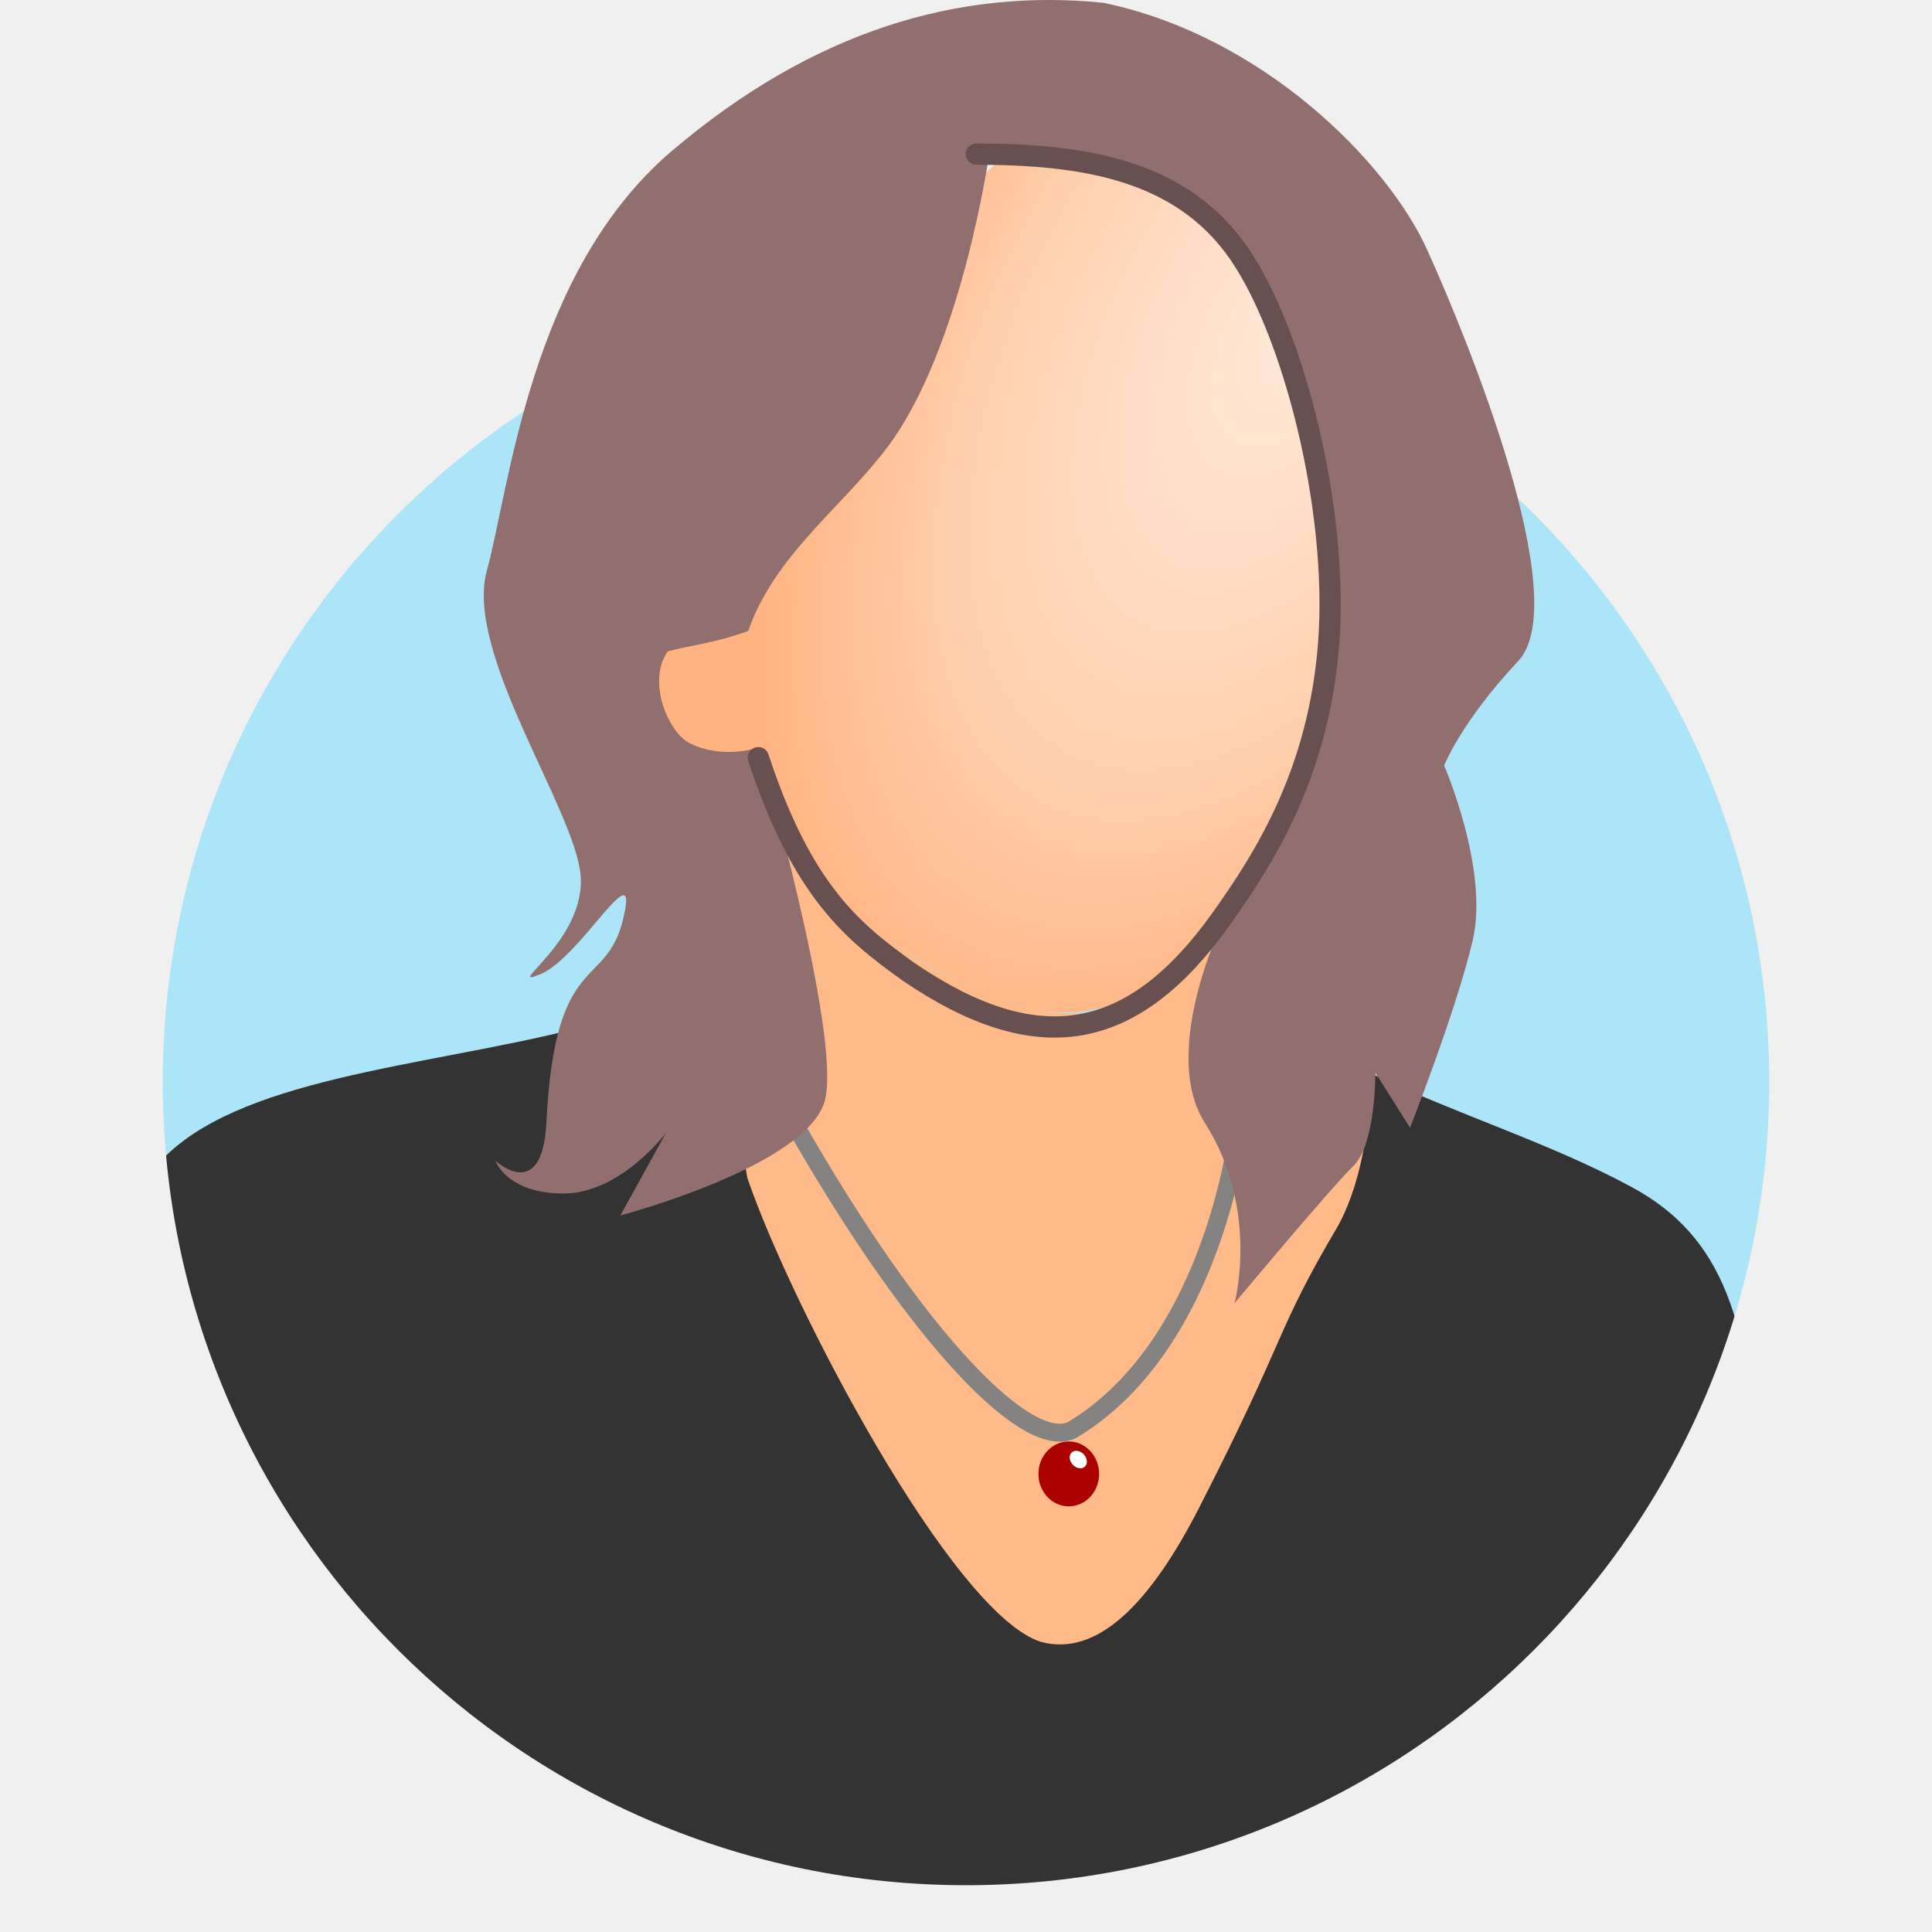
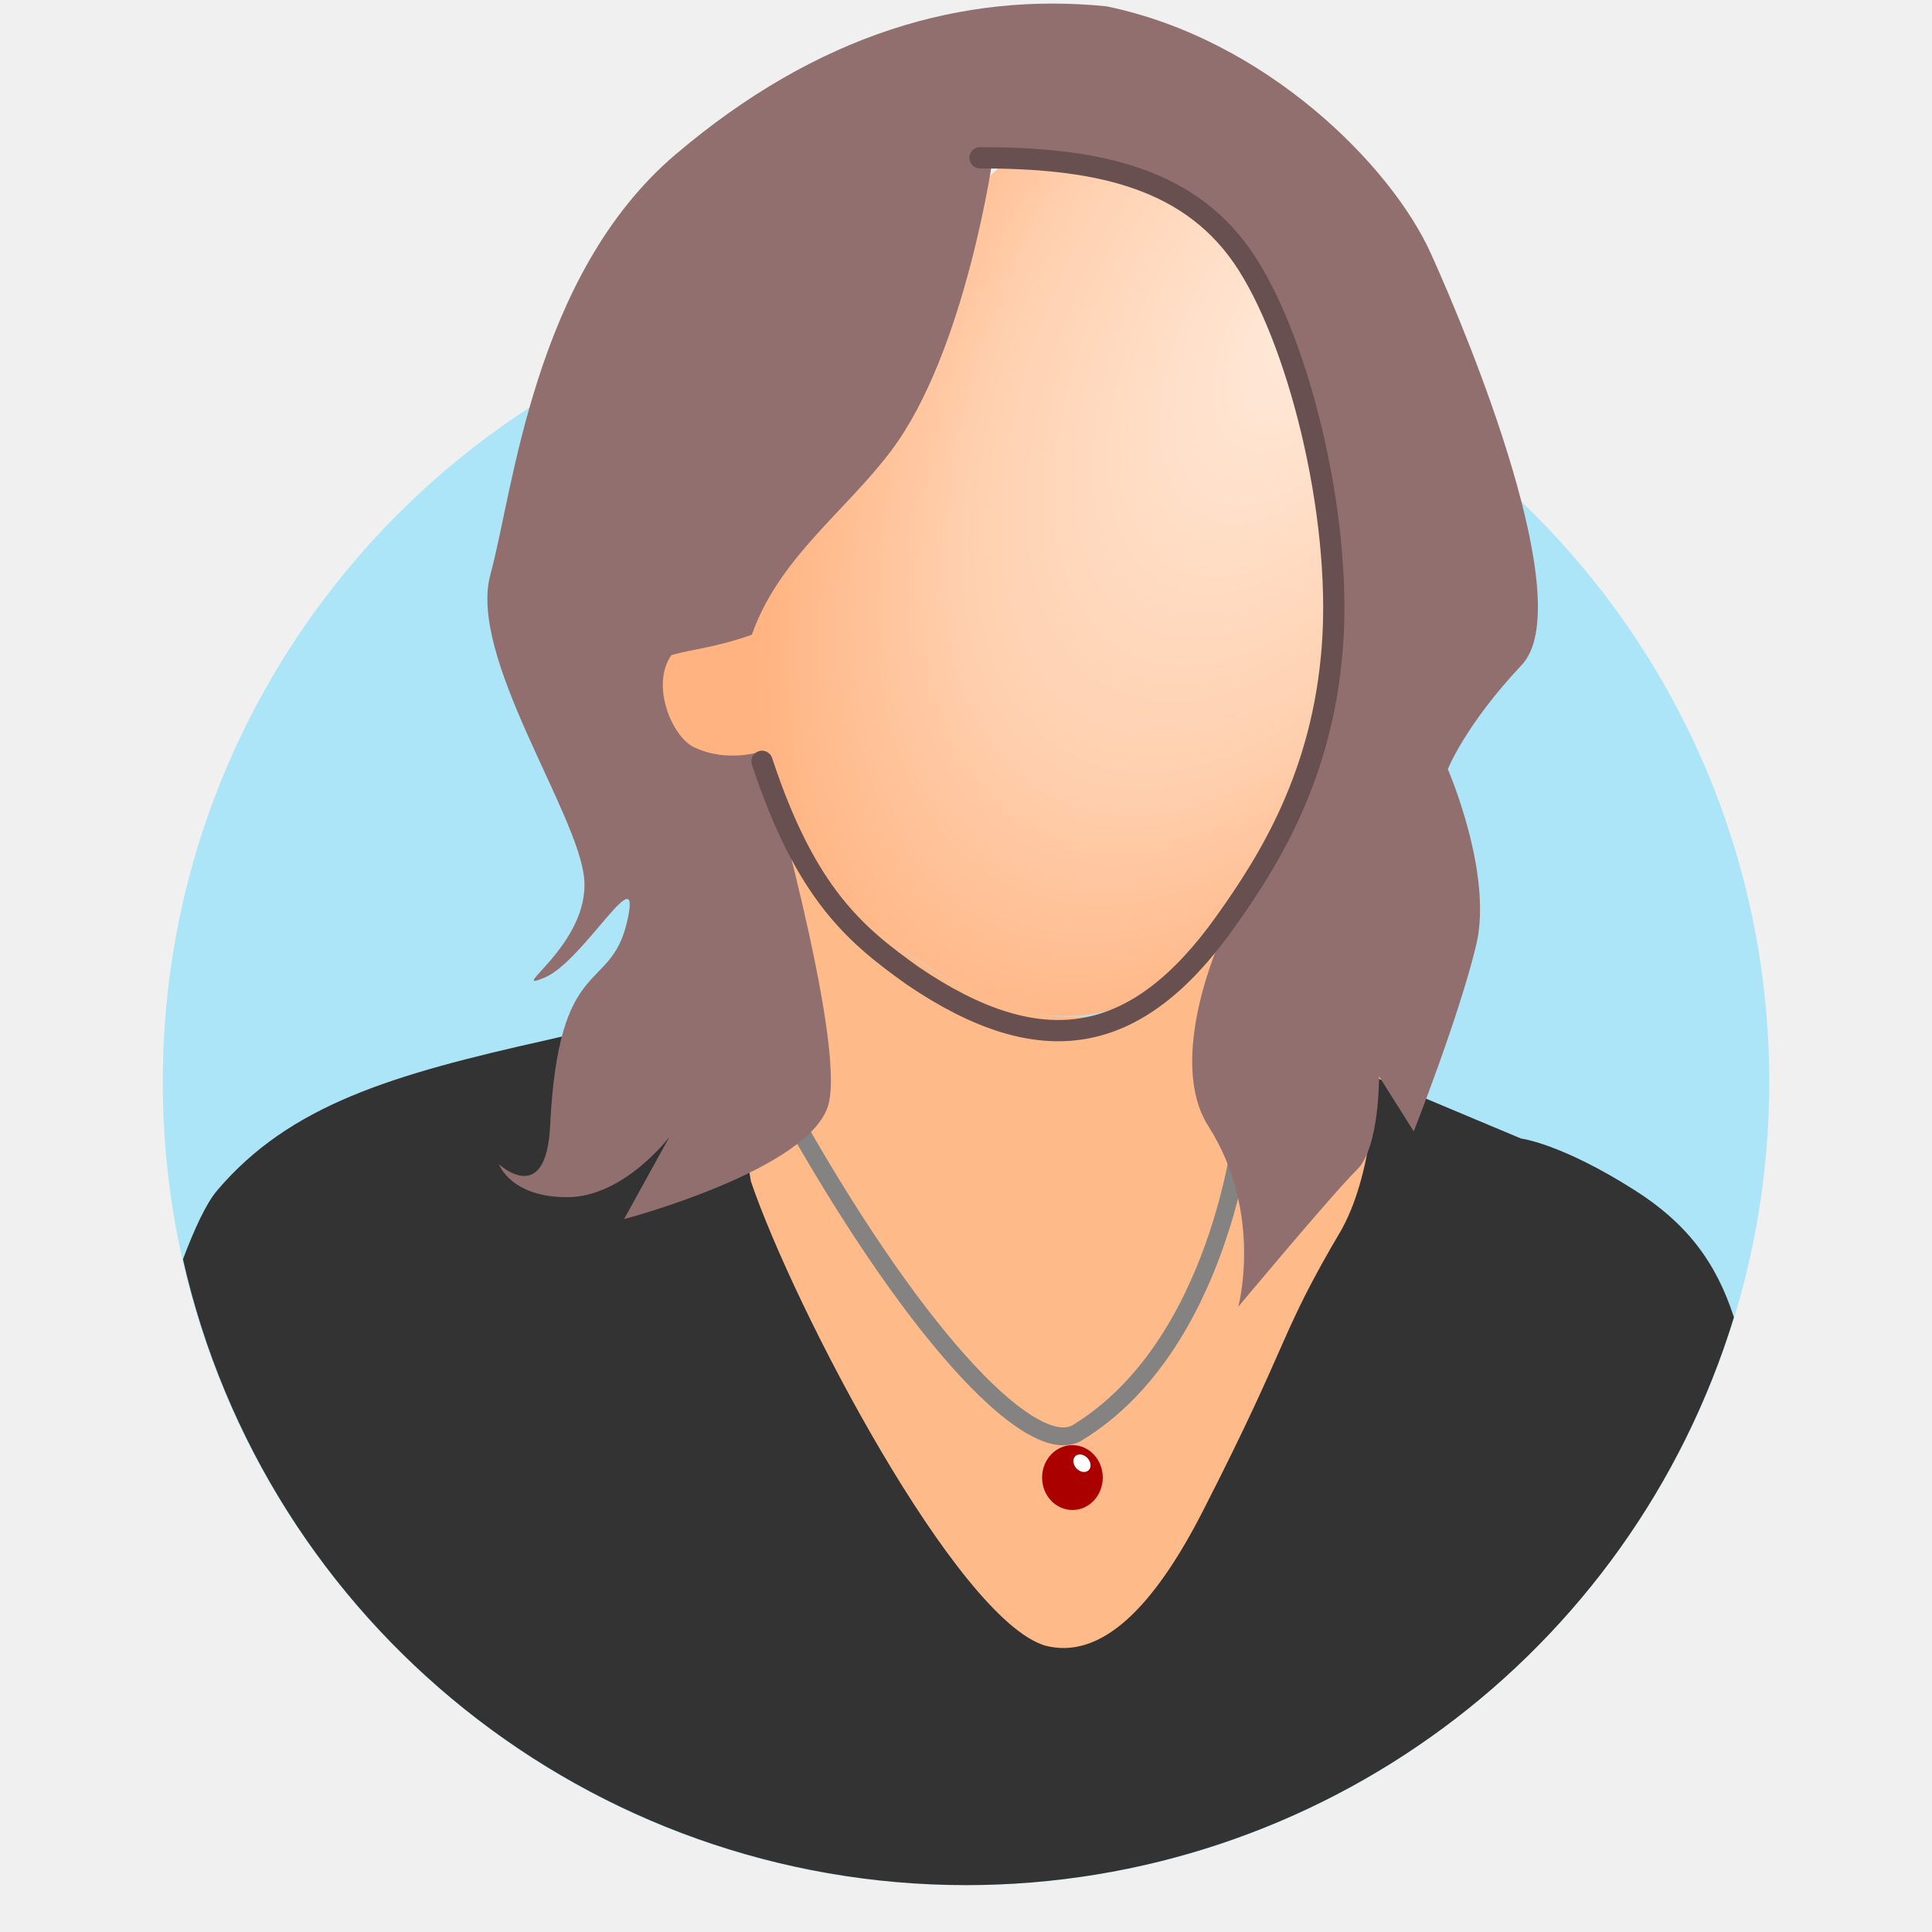
<svg xmlns="http://www.w3.org/2000/svg" xmlns:xlink="http://www.w3.org/1999/xlink" width="100" height="100" viewBox="0 0 26.458 26.458" version="1.1" id="svg2787">
  <defs id="defs2784">
-     <radialGradient xlink:href="#linearGradient26559" id="radialGradient26561-8-4" cx="50.035" cy="10.592" fx="50.035" fy="10.592" r="5.772" gradientTransform="matrix(-0.8942386,1.669439,0.931599,0.465422,52.61659,-83.89766)" gradientUnits="userSpaceOnUse" />
    <linearGradient id="linearGradient26559">
      <stop style="stop-color:#ffe9d9;stop-opacity:1;" offset="0" id="stop26555" />
      <stop style="stop-color:#ffd0af;stop-opacity:1;" offset="0.608" id="stop26563" />
      <stop style="stop-color:#ffb380;stop-opacity:1;" offset="1" id="stop26557" />
    </linearGradient>
-     <radialGradient xlink:href="#linearGradient26559" id="radialGradient26561-8-4-3" cx="50.035" cy="10.592" fx="50.035" fy="10.592" r="5.772" gradientTransform="matrix(-0.8942386,1.669439,0.931599,0.465422,52.51658,-82.31016)" gradientUnits="userSpaceOnUse" />
+     <radialGradient xlink:href="#linearGradient26559" id="radialGradient26561-8-4-3" cx="50.035" cy="10.592" fx="50.035" fy="10.592" r="5.772" gradientTransform="matrix(-0.8942386,1.669439,0.931599,0.465422,26.26525,-85.10766)" gradientUnits="userSpaceOnUse" />
    <mask maskUnits="userSpaceOnUse" id="mask10222">
      <circle style="fill:#ffffff;fill-opacity:1;fill-rule:evenodd;stroke-width:0.224" id="circle10224" cx="13.229" cy="14.817" r="11" />
    </mask>
  </defs>
  <g id="layer1">
    <circle style="fill:#ace5f7;fill-opacity:1;fill-rule:evenodd;stroke-width:0.224" id="path29876" cx="13.229" cy="14.817" r="11" />
-     <rect style="fill:#9dd2e3;fill-opacity:1;fill-rule:evenodd;stroke-width:0.229" id="rect26083" width="22.858" height="22.858" x="-29.902" y="-4.6" rx="0.864" ry="0.864" />
-     <path id="path13238-1-2-5-8" style="fill:#ffba8a;fill-opacity:1;stroke:#000000;stroke-width:0;stroke-linecap:butt;stroke-linejoin:miter;stroke-dasharray:none;stroke-opacity:1" d="m 16.819,12.637 c 0.67,0.618 1.134,0.348 1.469,1.214 0.46,1.189 0.868,0.709 0.979,1.256 0.113,0.558 -0.348,1.377 -0.524,1.962 -0.349,1.159 -1.958,2.884 -2.387,3.836 -0.429,0.953 -1.276,1.676 -2.215,2.139 -0.939,0.463 -2.649,-0.15 -3.078,-0.124 -0.429,0.026 -1.064,-3.046 -1.305,-3.921 -0.241,-0.875 -1.716,-1.545 -0.268,-3.373 1.448,-1.828 0.766,-3.594 0.739,-3.929 -0.027,-0.335 0.969,0.241 1.156,0.447 0.188,0.206 0.956,1 2.076,1.468 0.988,0.413 1.873,0.308 2.087,-0.053 0.215,-0.36 1.432,-1.475 1.432,-1.475 z" />
-     <path style="fill:url(#radialGradient26561-8-4);fill-opacity:1;stroke:#000000;stroke-width:0;stroke-linecap:butt;stroke-linejoin:miter;stroke-dasharray:none;stroke-opacity:1" d="m 17.218,3.214 c 0.607,0.874 1.062,3.502 1.175,4.279 0.264,1.818 -0.616,4.634 -1.42,5.225 -0.891,0.655 -1.525,1.059 -2.132,1.131 -0.91,0.109 -1.801,-0.364 -2.712,-1.02 -0.641,-0.462 -1.32,-0.833 -1.73,-1.782 -0.096,-0.223 -0.156,-0.234 -0.252,-0.474 -0.039,-0.098 -0.065,-0.072 -0.396,-0.032 C 9.548,10.567 8.435,9.18 8.356,8.776 8.303,8.501 10.104,8.511 10.154,8.362 10.685,6.76 11.305,7.095 11.457,6.294 11.609,5.493 12.539,3.068 13.726,2.175 15.208,2.313 16.232,2.34 17.218,3.214 Z" id="path12892-7-4-9-0" />
-     <path style="fill:#333333;fill-opacity:1;stroke:#000000;stroke-width:0;stroke-linecap:butt;stroke-linejoin:miter;stroke-dasharray:none;stroke-opacity:0" d="M 0.695,24.419 C 0.029,24.448 0.344,24.022 0.634,23.366 1.024,22.485 1.255,21.149 1.431,20.585 1.696,19.732 1.248,17.283 2.005,16.147 c 0.853,-1.28 3.31,-1.48 5.433,-1.953 1.891,-0.422 2.113,-0.888 2.113,-0.888 0,0 0.536,1.882 0.684,2.827 0.593,1.737 2.813,5.984 4.027,6.354 0.768,0.2 1.485,-0.522 2.161,-1.842 1.224,-2.393 1.028,-2.381 1.902,-3.859 0.465,-0.852 0.45,-2.085 0.45,-2.085 1.243,0.586 2.453,0.953 3.566,1.553 1.281,0.69 1.61,1.861 1.743,3.991 0.053,0.846 0.124,1.632 0.25,2.331 0.192,1.061 0.85,1.877 -0.184,1.853 -0.838,-0.019 -2.634,-0.042 -2.634,-0.042 -8.41,4.52 -12.84,1.08 -18.462,0.025 -0.786,0.006 -1.572,-0.01 -2.359,0.008 z" id="path3866-5-8-8" mask="url(#mask10222)" />
-     <path style="fill:none;stroke:#848382;stroke-width:0.245;stroke-linecap:round;stroke-linejoin:miter;stroke-dasharray:none;stroke-opacity:1" d="m 16.967,15.398 c 0,0 -0.304,2.975 -2.261,4.171 -0.587,0.358 -2.115,-1.165 -3.866,-4.246" id="path27717-0-1" />
-     <path style="fill:#916f6f;stroke:#000000;stroke-width:0;stroke-linecap:butt;stroke-linejoin:miter;stroke-dasharray:none;stroke-opacity:1" d="m 15.109,0.038 c 2.179,0.451 3.891,2.179 4.435,3.382 0.545,1.202 2.023,4.809 1.245,5.636 -0.778,0.827 -1.012,1.428 -1.012,1.428 0,0 0.622,1.428 0.389,2.405 -0.233,0.977 -0.856,2.555 -0.856,2.555 l -0.475,-0.754 c 0,0 0.008,0.979 -0.303,1.28 -0.311,0.301 -1.625,1.876 -1.625,1.876 0,0 0.348,-1.287 -0.408,-2.471 -0.585,-0.916 0.166,-2.56 0.166,-2.56 0,0 1.323,-1.728 1.478,-3.081 C 18.3,8.379 17.91,4.171 16.588,2.969 15.421,1.908 13.553,2.067 13.553,2.067 c 0,0 -0.372,2.692 -1.401,4.058 -0.622,0.827 -1.542,1.474 -1.906,2.517 -0.5,0.177 -0.776,0.189 -1.102,0.279 -0.288,0.413 0.007,1.115 0.308,1.261 0.467,0.225 0.942,0.053 0.942,0.053 0,0 1.136,3.93 0.903,4.832 -0.233,0.902 -2.801,1.578 -2.801,1.578 l 0.622,-1.127 c 0,0 -0.622,0.827 -1.401,0.827 -0.778,0 -0.934,-0.451 -0.934,-0.451 0,0 0.645,0.602 0.7,-0.526 0.117,-2.367 0.817,-1.804 1.05,-2.78 C 8.768,11.611 7.951,13.113 7.406,13.339 6.861,13.564 8.029,12.888 7.951,11.986 7.873,11.085 6.356,8.943 6.667,7.816 6.978,6.688 7.256,3.72 9.201,2.067 11.146,0.413 13.138,-0.162 15.109,0.038 Z" id="path26059-6-5" />
-     <path style="fill:none;fill-opacity:1;stroke:#685050;stroke-width:0.291;stroke-linecap:round;stroke-linejoin:round;stroke-miterlimit:8;stroke-dasharray:none;stroke-opacity:1;paint-order:fill markers stroke" d="m 13.37,2.111 c 1.489,0 2.809,0.222 3.595,1.356 0.749,1.081 1.366,3.503 1.232,5.324 -0.13,1.773 -0.868,2.945 -1.474,3.794 -1.213,1.699 -2.514,1.925 -4.277,0.726 -0.77,-0.552 -1.457,-1.103 -2.061,-2.935" id="path28002" />
-     <g id="g27721-2-8" transform="matrix(-0.778065,0,0,0.7514212,58.21811,-1.498222)" style="stroke-width:1.21">
-       <ellipse style="fill:#aa0000;fill-opacity:1;fill-rule:evenodd;stroke-width:0.32" id="path11936-3-7-4-3" cx="56.013" cy="28.856" rx="0.534" ry="0.591" />
-       <ellipse style="fill:#ffffff;fill-rule:evenodd;stroke-width:0.32" id="path12898-2-3-7-8" cx="61.474" cy="-12.193" rx="0.135" ry="0.174" transform="matrix(0.7845642,0.6200476,-0.6245485,0.780986,0,0)" />
-     </g>
-     <circle style="fill:#ace5f7;fill-opacity:1;fill-rule:evenodd;stroke-width:0.224" id="path29876-2" cx="-19.38" cy="22.509" r="11" />
-     <g id="g10019-5" transform="translate(-32.50938,6.105218)">
-       <path id="path13238-1-2-5-8-1" style="fill:#ffba8a;fill-opacity:1;stroke:#000000;stroke-width:0;stroke-linecap:butt;stroke-linejoin:miter;stroke-dasharray:none;stroke-opacity:1" d="m 16.719,14.224 c 0.67,0.618 1.134,0.348 1.469,1.214 0.46,1.189 0.868,0.709 0.979,1.256 0.113,0.558 -0.348,1.377 -0.524,1.962 -0.349,1.159 -1.958,2.884 -2.387,3.836 -0.429,0.953 -1.276,1.676 -2.215,2.139 -0.939,0.463 -2.649,-0.15 -3.078,-0.124 -0.429,0.026 -1.064,-3.046 -1.305,-3.921 -0.241,-0.875 -1.716,-1.545 -0.268,-3.373 1.448,-1.828 0.766,-3.594 0.739,-3.929 -0.027,-0.335 0.969,0.241 1.156,0.447 0.188,0.206 0.956,1 2.076,1.468 0.988,0.413 1.873,0.308 2.087,-0.053 0.215,-0.36 1.432,-1.475 1.432,-1.475 z" />
-       <path style="fill:url(#radialGradient26561-8-4-3);fill-opacity:1;stroke:#000000;stroke-width:0;stroke-linecap:butt;stroke-linejoin:miter;stroke-dasharray:none;stroke-opacity:1" d="m 17.118,4.801 c 0.607,0.874 1.062,3.502 1.175,4.279 0.264,1.818 -0.616,4.634 -1.42,5.225 -0.891,0.655 -1.525,1.059 -2.132,1.131 -0.91,0.109 -1.801,-0.364 -2.712,-1.02 -0.641,-0.462 -1.32,-0.833 -1.73,-1.782 -0.096,-0.223 -0.156,-0.234 -0.252,-0.474 -0.039,-0.098 -0.065,-0.072 -0.396,-0.032 -0.205,0.025 -1.318,-1.362 -1.396,-1.765 -0.053,-0.275 1.748,-0.265 1.797,-0.414 0.531,-1.602 1.152,-1.268 1.303,-2.069 0.152,-0.801 1.082,-3.226 2.269,-4.118 1.482,0.138 2.506,0.165 3.492,1.038 z" id="path12892-7-4-9-0-9" />
-       <path style="fill:#333333;fill-opacity:1;stroke:#000000;stroke-width:0;stroke-linecap:butt;stroke-linejoin:miter;stroke-dasharray:none;stroke-opacity:0" d="m 0.595,26.007 c -0.666,0.028 -0.351,-0.397 -0.061,-1.053 0.39,-0.881 0.621,-2.217 0.797,-2.782 0.266,-0.852 0.949,-3.691 1.494,-4.332 0.996,-1.172 2.39,-1.586 4.514,-2.059 1.891,-0.422 2.113,-0.888 2.113,-0.888 0,0 0.536,1.882 0.684,2.827 0.593,1.737 2.813,5.984 4.027,6.354 0.768,0.2 1.485,-0.522 2.161,-1.842 1.224,-2.393 1.028,-2.381 1.902,-3.859 0.465,-0.852 0.45,-2.085 0.45,-2.085 l 2.006,0.842 c 0,0 0.544,0.064 1.56,0.71 1.228,0.781 1.56,1.811 1.693,3.941 0.053,0.846 0.174,1.682 0.3,2.381 0.192,1.061 0.85,1.877 -0.184,1.853 -0.838,-0.019 -2.634,-0.042 -2.634,-0.042 L 2.954,25.999 c -0.786,0.006 -1.572,-0.01 -2.359,0.008 z" id="path3866-5-8-8-7" />
-       <path style="fill:none;stroke:#848382;stroke-width:0.245;stroke-linecap:round;stroke-linejoin:miter;stroke-dasharray:none;stroke-opacity:1" d="m 16.867,16.985 c 0,0 -0.304,2.975 -2.261,4.171 -0.587,0.358 -2.115,-1.165 -3.866,-4.246" id="path27717-0-1-6" />
-       <path style="fill:#916f6f;stroke:#000000;stroke-width:0;stroke-linecap:butt;stroke-linejoin:miter;stroke-dasharray:none;stroke-opacity:1" d="m 15.009,1.626 c 2.179,0.451 3.891,2.179 4.435,3.382 0.545,1.202 2.023,4.809 1.245,5.636 -0.778,0.827 -1.012,1.428 -1.012,1.428 0,0 0.622,1.428 0.389,2.405 -0.233,0.977 -0.856,2.555 -0.856,2.555 l -0.475,-0.754 c 0,0 0.008,0.979 -0.303,1.28 -0.311,0.301 -1.625,1.876 -1.625,1.876 0,0 0.348,-1.287 -0.408,-2.471 -0.585,-0.916 0.166,-2.56 0.166,-2.56 0,0 1.323,-1.728 1.478,-3.081 C 18.199,9.967 17.81,5.759 16.488,4.556 15.321,3.496 13.453,3.654 13.453,3.654 c 0,0 -0.372,2.692 -1.401,4.058 -0.622,0.827 -1.542,1.474 -1.906,2.517 -0.5,0.177 -0.776,0.189 -1.102,0.279 -0.288,0.413 0.007,1.115 0.308,1.261 0.467,0.225 0.942,0.053 0.942,0.053 0,0 1.136,3.93 0.903,4.832 -0.233,0.902 -2.801,1.578 -2.801,1.578 l 0.622,-1.127 c 0,0 -0.622,0.827 -1.401,0.827 -0.778,0 -0.934,-0.451 -0.934,-0.451 0,0 0.645,0.602 0.7,-0.526 0.117,-2.367 0.817,-1.804 1.05,-2.78 C 8.668,13.198 7.851,14.701 7.306,14.926 6.761,15.152 7.929,14.476 7.851,13.574 7.773,12.672 6.256,10.53 6.567,9.403 6.878,8.276 7.156,5.307 9.101,3.654 11.046,2.001 13.038,1.426 15.009,1.626 Z" id="path26059-6-5-7" />
-       <path style="fill:none;fill-opacity:1;stroke:#685050;stroke-width:0.291;stroke-linecap:round;stroke-linejoin:round;stroke-miterlimit:8;stroke-dasharray:none;stroke-opacity:1;paint-order:fill markers stroke" d="m 13.27,3.698 c 1.489,0 2.809,0.222 3.595,1.356 0.749,1.081 1.366,3.503 1.232,5.324 -0.13,1.773 -0.868,2.945 -1.474,3.794 -1.213,1.699 -2.514,1.925 -4.277,0.726 -0.77,-0.552 -1.457,-1.103 -2.061,-2.935" id="path28002-0" />
-       <g id="g27721-2-8-1" transform="matrix(-0.778065,0,0,0.7514212,58.11811,0.08927843)" style="stroke-width:1.21">
+     <g id="g20718" transform="translate(26.40149,1.260027)">
+       <path id="path13238-1-2-5-8-1" style="fill:#ffba8a;fill-opacity:1;stroke:#000000;stroke-width:0;stroke-linecap:butt;stroke-linejoin:miter;stroke-dasharray:none;stroke-opacity:1" d="m -9.532,11.427 c 0.67,0.618 1.134,0.348 1.469,1.214 0.46,1.189 0.868,0.709 0.979,1.256 0.113,0.558 -0.348,1.377 -0.524,1.962 -0.349,1.159 -1.958,2.884 -2.387,3.836 -0.429,0.953 -1.276,1.676 -2.215,2.139 -0.939,0.463 -2.649,-0.15 -3.078,-0.124 -0.429,0.026 -1.064,-3.046 -1.305,-3.921 -0.241,-0.875 -1.716,-1.545 -0.268,-3.373 1.448,-1.828 0.766,-3.594 0.739,-3.929 -0.027,-0.335 0.969,0.241 1.156,0.447 0.188,0.206 0.956,1 2.076,1.468 0.988,0.413 1.873,0.308 2.087,-0.053 0.215,-0.36 1.432,-1.475 1.432,-1.475 z" />
+       <path style="fill:url(#radialGradient26561-8-4-3);fill-opacity:1;stroke:#000000;stroke-width:0;stroke-linecap:butt;stroke-linejoin:miter;stroke-dasharray:none;stroke-opacity:1" d="m -9.134,2.004 c 0.607,0.874 1.062,3.502 1.175,4.279 0.264,1.818 -0.616,4.634 -1.42,5.225 -0.891,0.655 -1.525,1.059 -2.132,1.131 -0.91,0.109 -1.801,-0.364 -2.712,-1.02 -0.641,-0.462 -1.32,-0.833 -1.73,-1.782 -0.096,-0.223 -0.156,-0.234 -0.252,-0.474 -0.039,-0.098 -0.065,-0.072 -0.396,-0.032 -0.205,0.025 -1.318,-1.362 -1.396,-1.765 -0.053,-0.275 1.748,-0.265 1.797,-0.414 0.531,-1.602 1.152,-1.268 1.303,-2.069 0.152,-0.801 1.082,-3.226 2.269,-4.118 1.482,0.138 2.506,0.165 3.492,1.038 z" id="path12892-7-4-9-0-9" />
+       <path id="path3866-5-8-8-7" mask="none" style="fill:#333333;fill-opacity:1;stroke:#000000;stroke-width:0;stroke-linecap:butt;stroke-linejoin:miter;stroke-dasharray:none;stroke-opacity:0" d="m -16.8,12.095 c 0,0 -0.222,0.466 -2.113,0.888 -2.124,0.474 -3.518,0.888 -4.514,2.059 -0.15,0.176 -0.31,0.522 -0.469,0.943 a 11,11 0 0 0 10.723,8.571 11,11 0 0 0 10.517,-7.776 c -0.247,-0.765 -0.655,-1.293 -1.355,-1.738 -1.016,-0.646 -1.56,-0.71 -1.56,-0.71 l -2.006,-0.842 c 0,0 0.015,1.233 -0.45,2.085 -0.874,1.478 -0.678,1.466 -1.902,3.859 -0.675,1.32 -1.393,2.042 -2.161,1.842 -1.213,-0.371 -3.434,-4.618 -4.027,-6.354 -0.148,-0.944 -0.684,-2.827 -0.684,-2.827 z" />
+       <path style="fill:none;stroke:#848382;stroke-width:0.245;stroke-linecap:round;stroke-linejoin:miter;stroke-dasharray:none;stroke-opacity:1" d="m -9.384,14.188 c 0,0 -0.304,2.975 -2.261,4.171 -0.587,0.358 -2.115,-1.165 -3.866,-4.246" id="path27717-0-1-6" />
+       <path style="fill:#916f6f;stroke:#000000;stroke-width:0;stroke-linecap:butt;stroke-linejoin:miter;stroke-dasharray:none;stroke-opacity:1" d="m -11.242,-1.172 c 2.179,0.451 3.891,2.179 4.435,3.382 0.545,1.202 2.023,4.809 1.245,5.636 -0.778,0.827 -1.012,1.428 -1.012,1.428 0,0 0.622,1.428 0.389,2.405 -0.233,0.977 -0.856,2.555 -0.856,2.555 l -0.475,-0.754 c 0,0 0.008,0.979 -0.303,1.28 -0.311,0.301 -1.625,1.876 -1.625,1.876 0,0 0.348,-1.287 -0.408,-2.471 -0.585,-0.916 0.166,-2.56 0.166,-2.56 0,0 1.323,-1.728 1.478,-3.081 C -8.052,7.169 -8.441,2.961 -9.764,1.759 -10.93,0.698 -12.798,0.857 -12.798,0.857 c 0,0 -0.372,2.692 -1.401,4.058 -0.622,0.827 -1.542,1.474 -1.906,2.517 -0.5,0.177 -0.776,0.189 -1.102,0.279 -0.288,0.413 0.007,1.115 0.308,1.261 0.467,0.225 0.942,0.053 0.942,0.053 0,0 1.136,3.93 0.903,4.832 -0.233,0.902 -2.801,1.578 -2.801,1.578 l 0.622,-1.127 c 0,0 -0.622,0.827 -1.401,0.827 -0.778,0 -0.934,-0.451 -0.934,-0.451 0,0 0.645,0.602 0.7,-0.526 0.117,-2.367 0.817,-1.804 1.05,-2.78 0.233,-0.977 -0.584,0.526 -1.128,0.751 -0.545,0.225 0.622,-0.451 0.545,-1.353 -0.078,-0.902 -1.595,-3.043 -1.284,-4.171 0.311,-1.127 0.589,-4.096 2.534,-5.749 1.945,-1.653 3.937,-2.229 5.908,-2.029 z" id="path26059-6-5-7" />
+       <path style="fill:none;fill-opacity:1;stroke:#685050;stroke-width:0.291;stroke-linecap:round;stroke-linejoin:round;stroke-miterlimit:8;stroke-dasharray:none;stroke-opacity:1;paint-order:fill markers stroke" d="m -12.981,0.901 c 1.489,0 2.809,0.222 3.595,1.356 0.749,1.081 1.366,3.503 1.232,5.324 -0.13,1.773 -0.868,2.945 -1.474,3.794 -1.213,1.699 -2.514,1.925 -4.277,0.726 -0.77,-0.552 -1.457,-1.103 -2.061,-2.935" id="path28002-0" />
+       <g id="g27721-2-8-1" transform="matrix(-0.778065,0,0,0.7514212,31.86677,-2.70822)" style="stroke-width:1.21">
        <ellipse style="fill:#aa0000;fill-opacity:1;fill-rule:evenodd;stroke-width:0.32" id="path11936-3-7-4-3-1" cx="56.013" cy="28.856" rx="0.534" ry="0.591" />
        <ellipse style="fill:#ffffff;fill-rule:evenodd;stroke-width:0.32" id="path12898-2-3-7-8-0" cx="61.474" cy="-12.193" rx="0.135" ry="0.174" transform="matrix(0.7845642,0.6200476,-0.6245485,0.780986,0,0)" />
      </g>
    </g>
+     <text xml:space="preserve" style="font-weight:bold;font-size:6.35px;line-height:1.3;font-family:Consolas;-inkscape-font-specification:'Consolas Bold';text-align:center;text-anchor:middle;fill:#fe005b;fill-opacity:0.593;stroke:#7c7777;stroke-width:0;stroke-linejoin:round;stroke-miterlimit:8;paint-order:fill markers stroke;stop-color:#000000" x="13.137" y="32.064" id="text97103">
+       <tspan id="tspan97101" style="stroke-width:0" x="13.137" y="32.064">Home</tspan>
+     </text>
  </g>
</svg>
